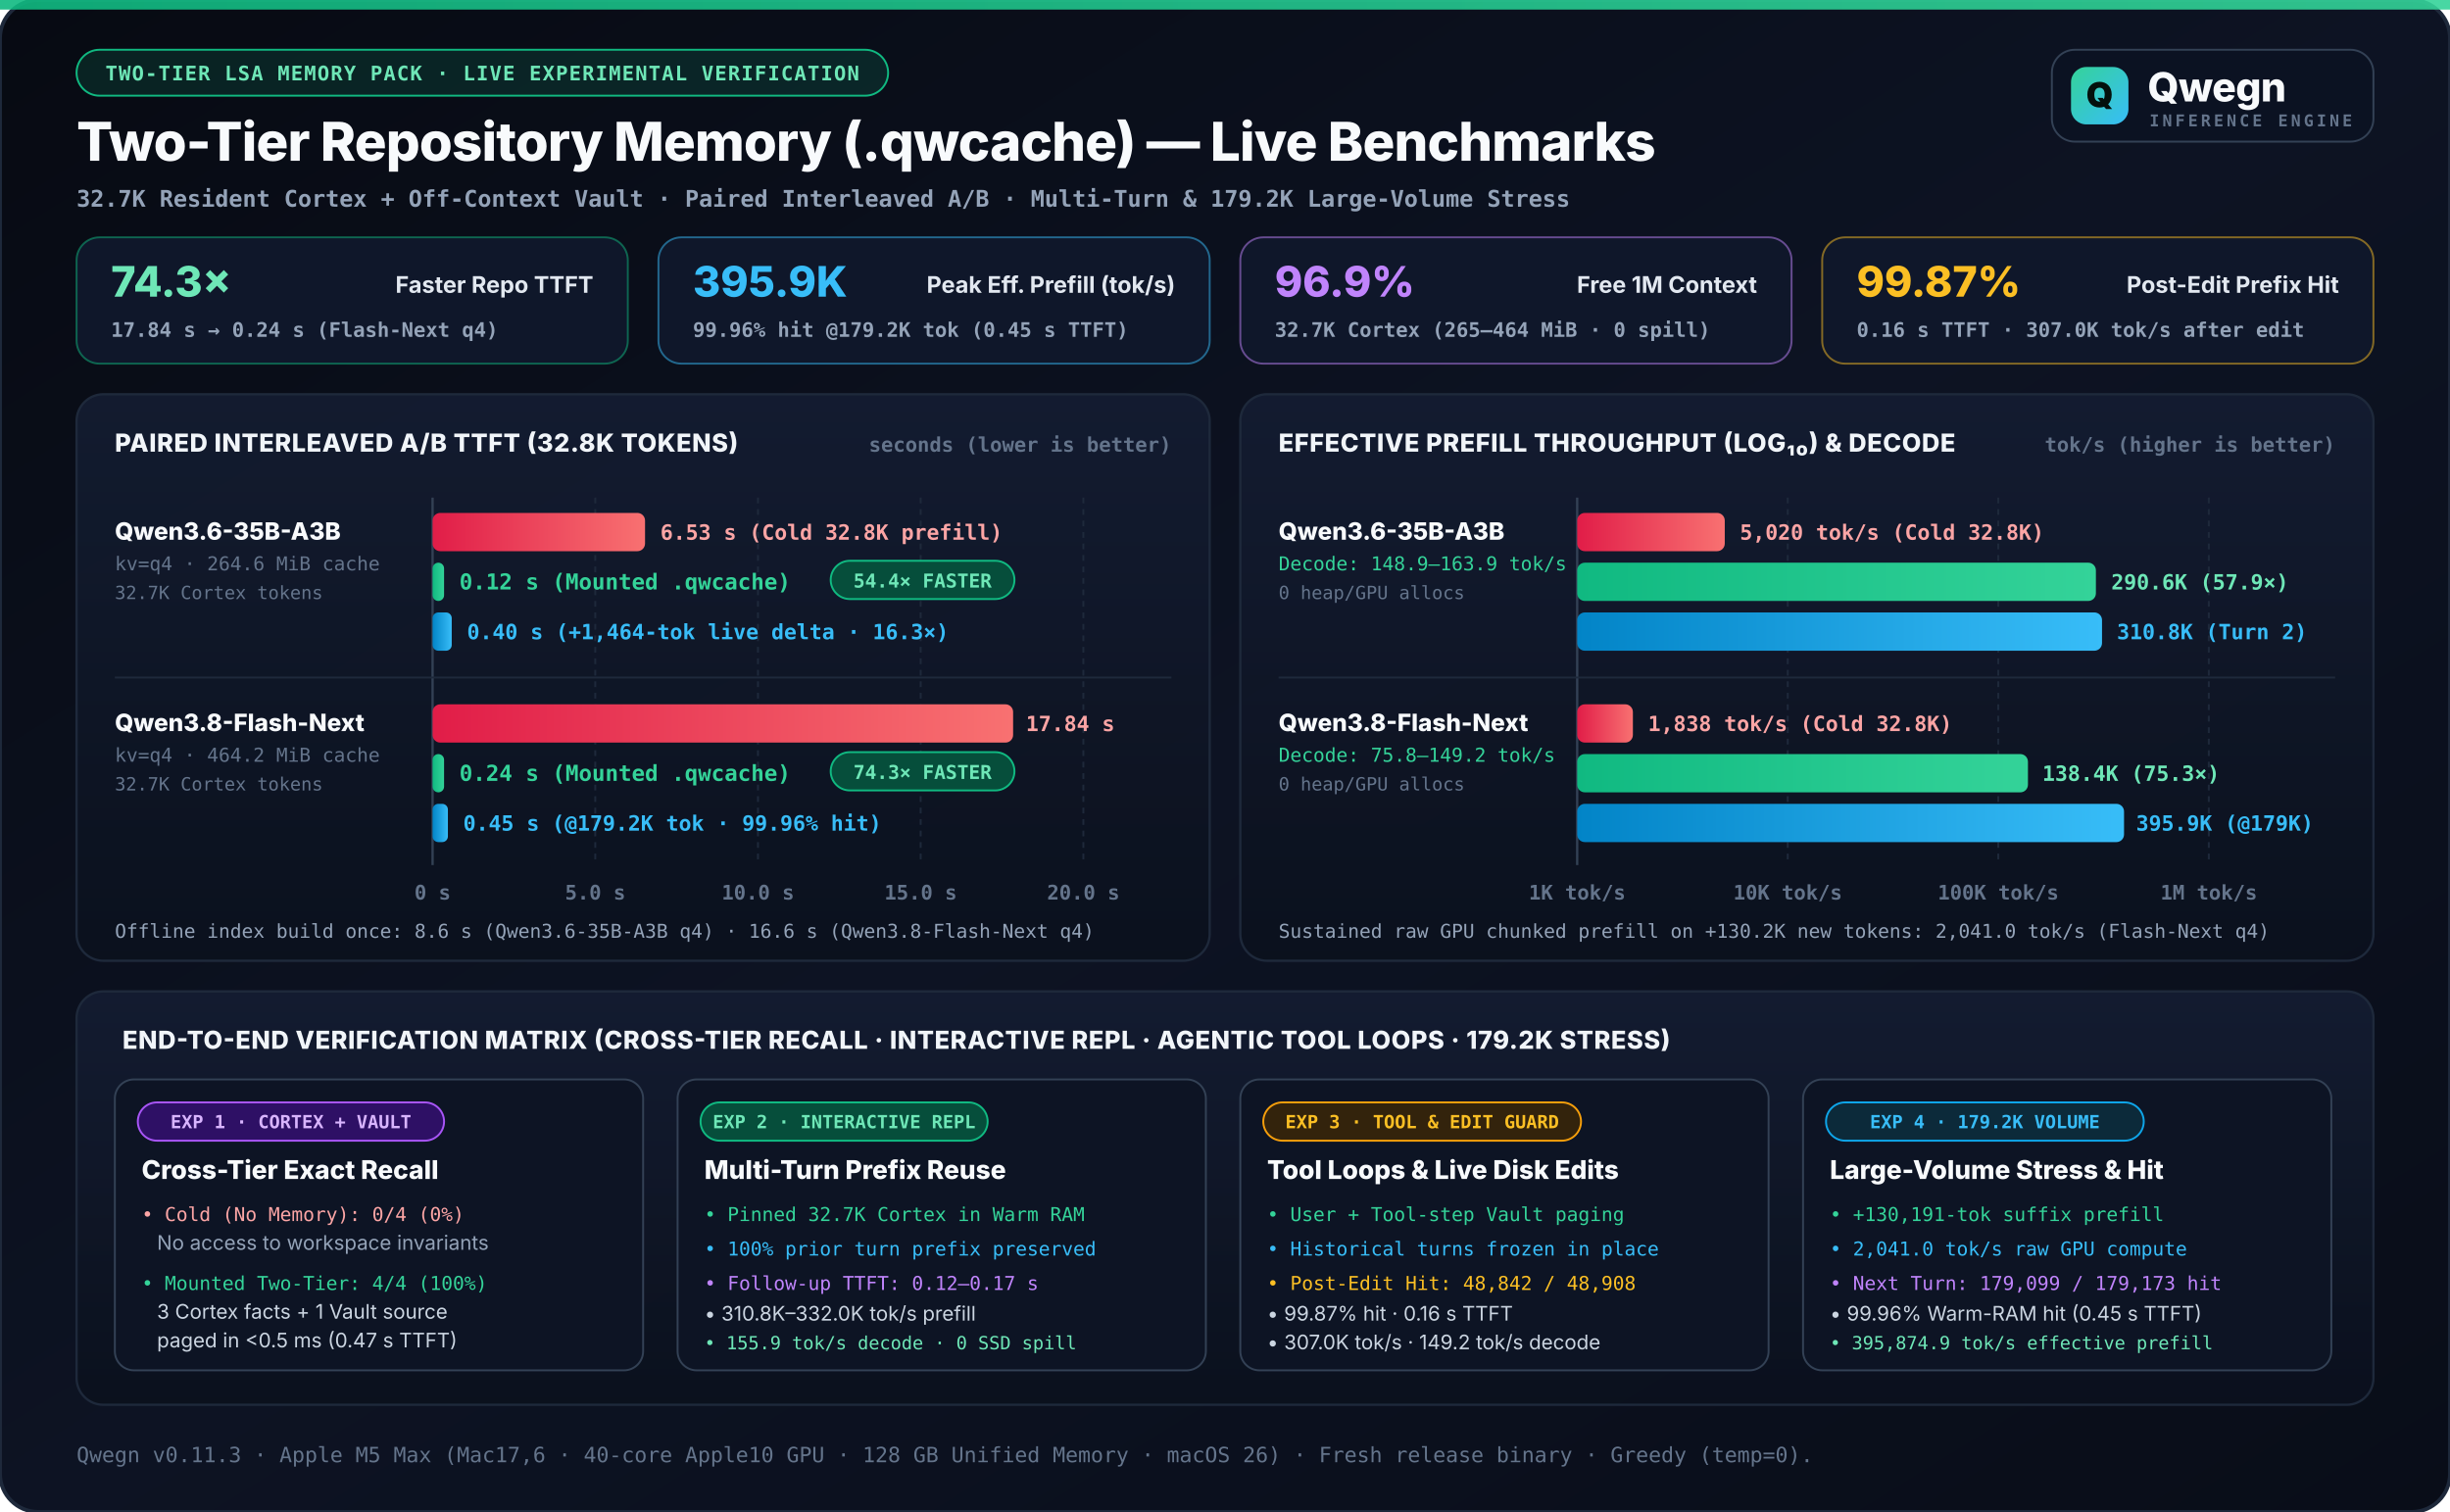
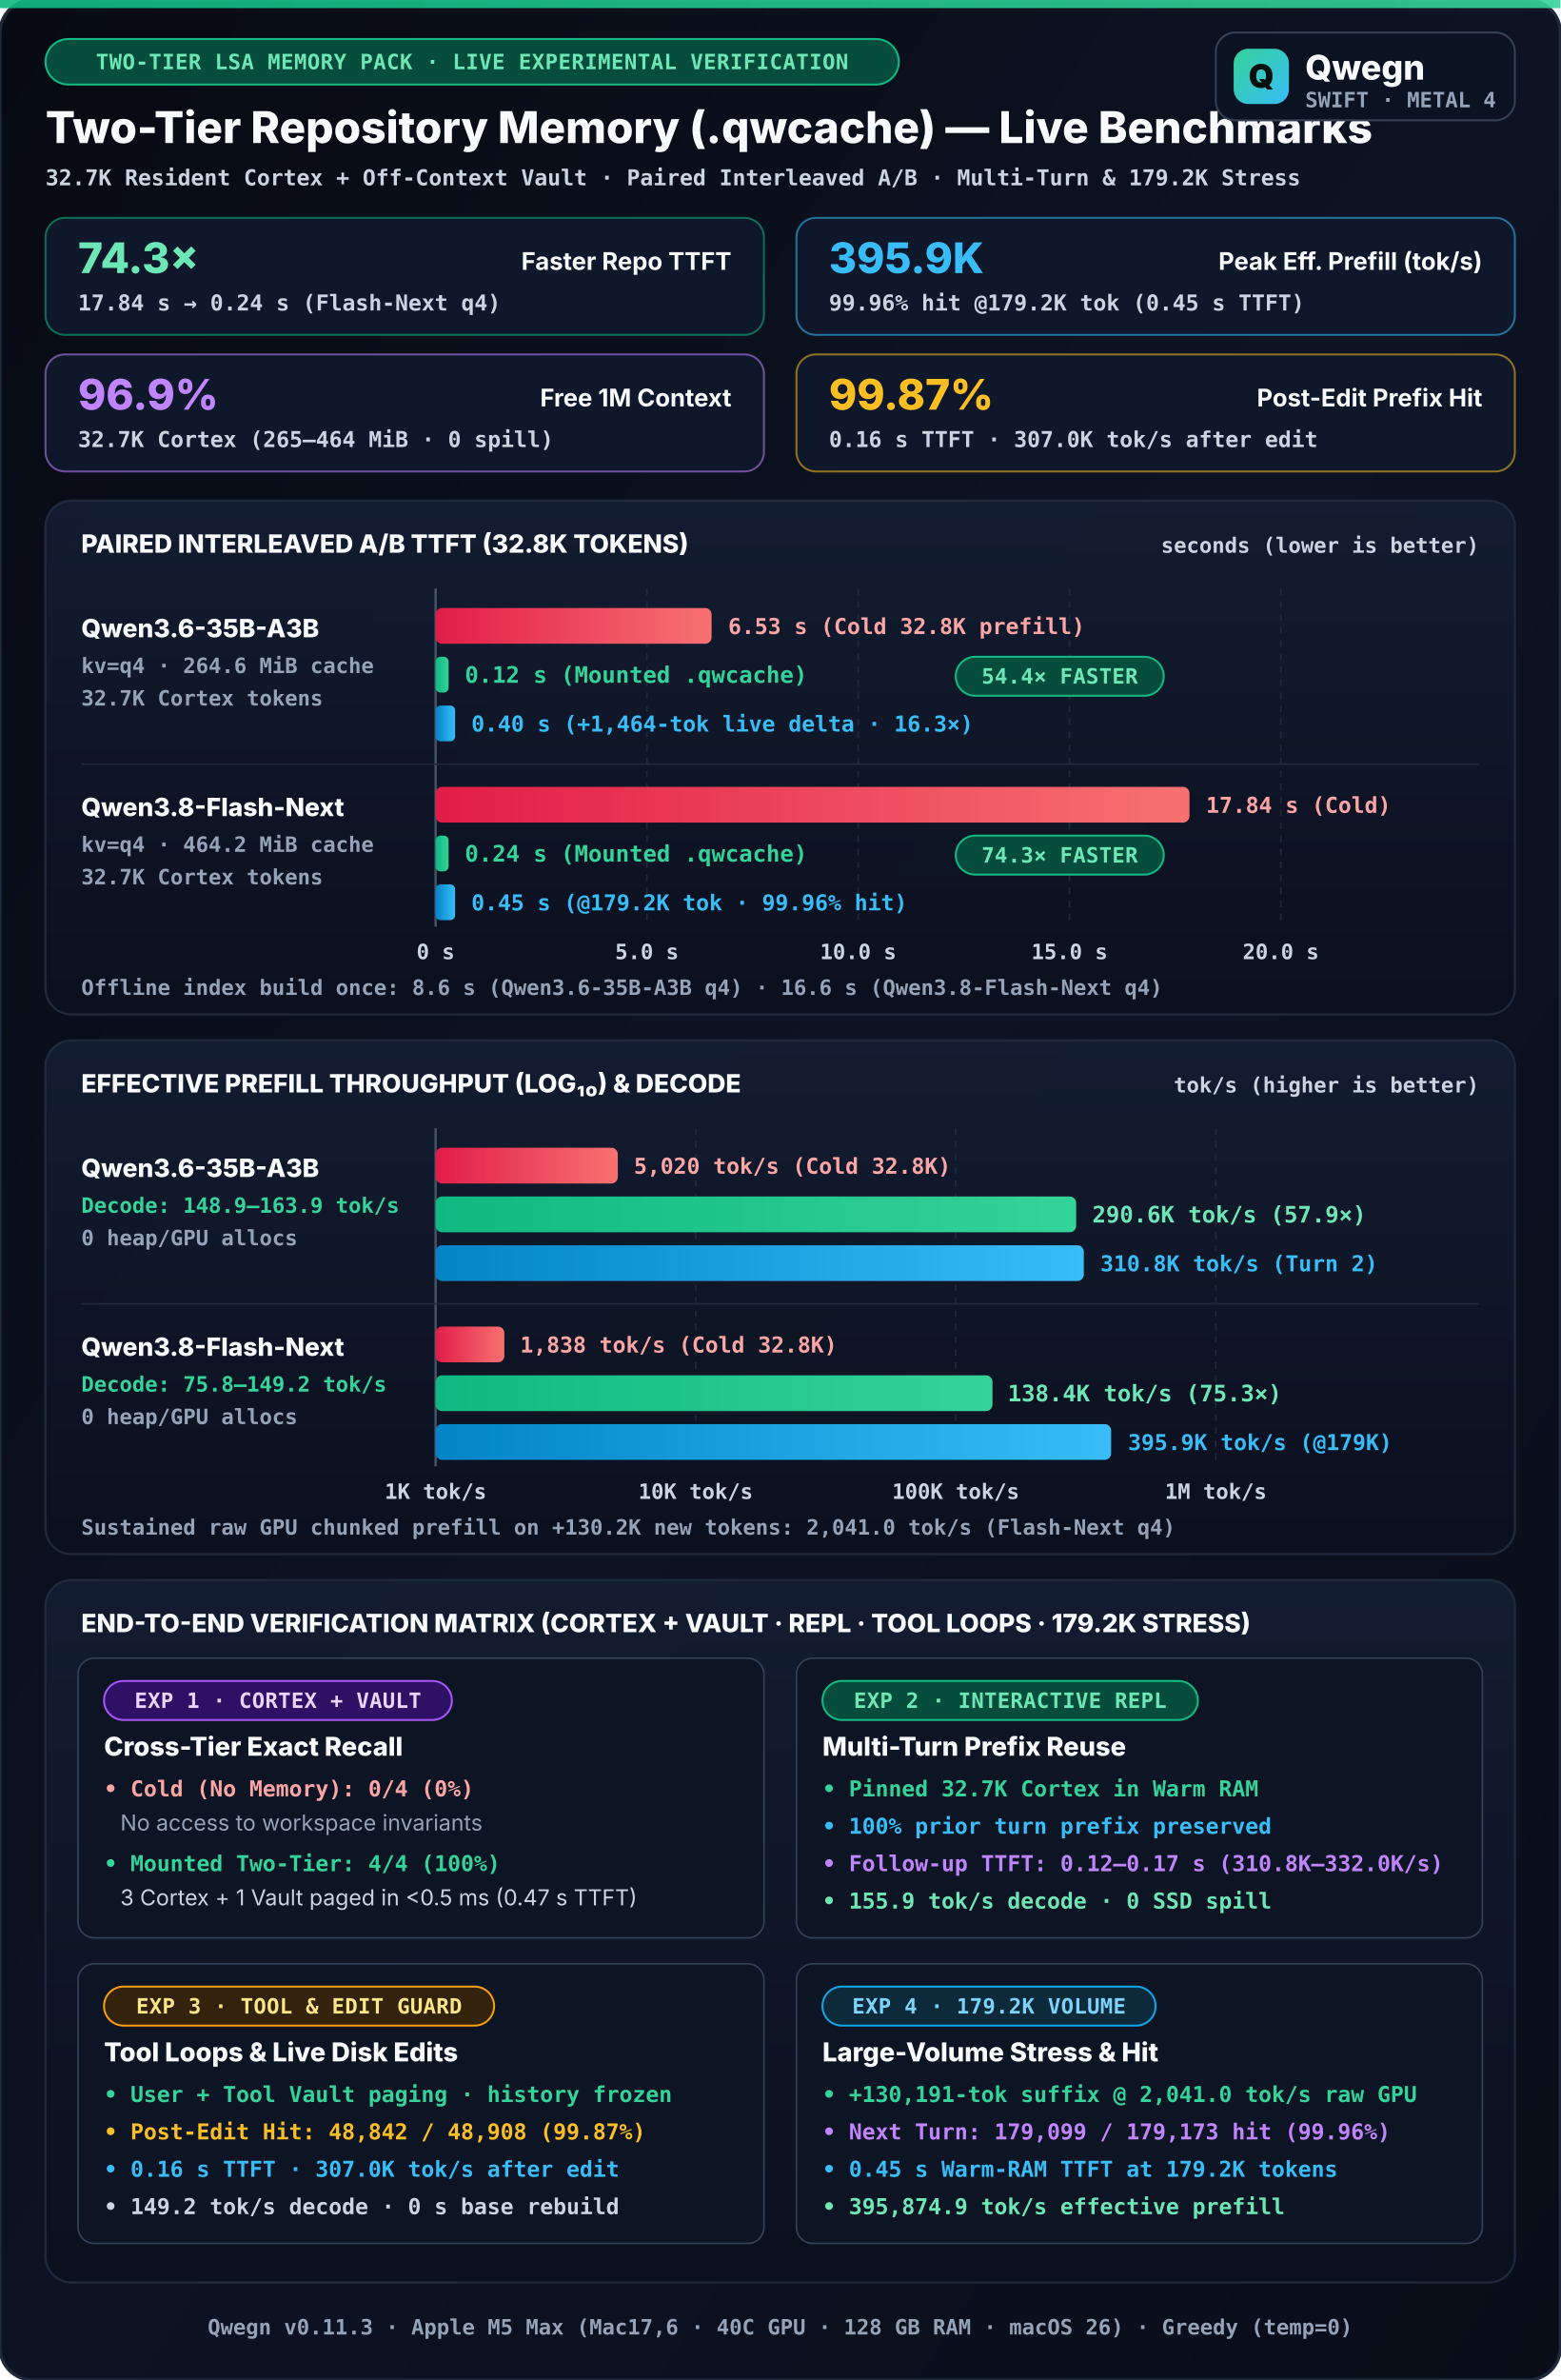
- <svg xmlns="http://www.w3.org/2000/svg" viewBox="0 0 1280 790" width="1280" height="790">
+ <svg xmlns="http://www.w3.org/2000/svg" viewBox="0 0 960 1464" width="960" height="1464">
  <defs>
    <linearGradient id="bg" x1="0" y1="0" x2="1" y2="1">
      <stop offset="0" stop-color="#070a12" />
      <stop offset="0.5" stop-color="#0d1323" />
      <stop offset="1" stop-color="#090d18" />
    </linearGradient>
    <linearGradient id="card" x1="0" y1="0" x2="0" y2="1">
-       <stop offset="0" stop-color="#131c31" stop-opacity="0.94" />
-       <stop offset="1" stop-color="#0b101d" stop-opacity="0.97" />
+       <stop offset="0" stop-color="#131c31" stop-opacity="0.96" />
+       <stop offset="1" stop-color="#0b101d" stop-opacity="0.98" />
    </linearGradient>
    <linearGradient id="emGrad" x1="0" y1="0" x2="1" y2="0">
      <stop offset="0" stop-color="#10b981" />
      <stop offset="1" stop-color="#34d399" />
    </linearGradient>
    <linearGradient id="cyGrad" x1="0" y1="0" x2="1" y2="0">
      <stop offset="0" stop-color="#0284c7" />
      <stop offset="1" stop-color="#38bdf8" />
    </linearGradient>
    <linearGradient id="coGrad" x1="0" y1="0" x2="1" y2="0">
      <stop offset="0" stop-color="#e11d48" />
      <stop offset="1" stop-color="#f87171" />
    </linearGradient>
    <linearGradient id="mark" x1="0" y1="0" x2="1" y2="1">
      <stop offset="0" stop-color="#34d399" />
      <stop offset="1" stop-color="#38bdf8" />
    </linearGradient>
-     <style>
-       .sans { font-family: -apple-system, BlinkMacSystemFont, "SF Pro Display", "Inter", system-ui, sans-serif; }
-       .mono { font-family: "SF Mono", "JetBrains Mono", Menlo, Consolas, monospace; }
-       .ct { font-size: 13px; font-weight: 800; fill: #f1f5f9; letter-spacing: 0.3px; }
-       .ax { font-size: 10.5px; font-weight: 600; fill: #64748b; }
-       .grid { stroke: #1e293b; stroke-width: 1; stroke-dasharray: 3 3; }
-       .axis { stroke: #334155; stroke-width: 1.2; }
-     </style>
  </defs>
-   <rect width="1280" height="790" rx="20" fill="url(#bg)" stroke="#1e293b" stroke-width="2" />
-   <rect x="0" y="0" width="1280" height="5" fill="url(#emGrad)" opacity="0.9" />
-   <g transform="translate(40, 26)">
-     <rect width="424" height="24" rx="12" fill="#10b981" fill-opacity="0.14" stroke="#10b981" />
-     <text x="212" y="16" text-anchor="middle" class="mono" font-size="10.5" font-weight="700" fill="#6ee7b7" letter-spacing="0.6">TWO-TIER LSA MEMORY PACK · LIVE EXPERIMENTAL VERIFICATION</text>
-     <text x="0" y="58" class="sans" font-size="28" font-weight="800" fill="#f8fafc" letter-spacing="-0.4">Two-Tier Repository Memory (.qwcache) — Live Benchmarks</text>
-     <text x="0" y="82" class="mono" font-size="12" font-weight="600" fill="#94a3b8">32.7K Resident Cortex + Off-Context Vault · Paired Interleaved A/B · Multi-Turn &amp; 179.2K Large-Volume Stress</text>
+   <style>
+     svg { text-rendering: geometricPrecision; -webkit-font-smoothing: antialiased; }
+     .title { font-family: -apple-system, BlinkMacSystemFont, "SF Pro Display", "Segoe UI", Roboto, sans-serif; font-weight: 800; }
+     .subtitle { font-family: -apple-system, BlinkMacSystemFont, "SF Pro Text", "Segoe UI", Roboto, sans-serif; font-weight: 500; }
+     .sans { font-family: -apple-system, BlinkMacSystemFont, "SF Pro Display", "Inter", "Segoe UI", system-ui, sans-serif; }
+     .mono { font-family: "SF Mono", "JetBrains Mono", Menlo, Consolas, monospace; font-weight: 600; }
+   </style>
+   <rect width="960" height="1464" rx="20" fill="url(#bg)" stroke="#1e293b" stroke-width="2" />
+   <rect x="0" y="0" width="960" height="5" fill="url(#emGrad)" opacity="0.9" />
+   <g transform="translate(28, 24)">
+     <rect x="0.0" y="0.0" width="525" height="28" rx="14.0" fill="#064e3b" stroke="#10b981" stroke-width="1.2" />
+     <text x="262.5" y="18.6" text-anchor="middle" class="mono" font-size="13" font-weight="700" fill="#6ee7b7" letter-spacing="0.3">TWO-TIER LSA MEMORY PACK · LIVE EXPERIMENTAL VERIFICATION</text>
+     <text x="0" y="64" class="sans" font-size="27" font-weight="800" fill="#f8fafc">Two-Tier Repository Memory (.qwcache) — Live Benchmarks</text>
+     <text x="0" y="90" class="mono" font-size="13.5" fill="#cbd5e1">32.7K Resident Cortex + Off-Context Vault · Paired Interleaved A/B · Multi-Turn &amp; 179.2K Stress</text>
  </g>
-   <g transform="translate(1072, 26)">
-     <rect width="168" height="48" rx="12" fill="#0b1222" stroke="#334155" stroke-width="1" />
-     <rect x="10" y="9" width="30" height="30" rx="8" fill="url(#mark)" />
-     <text x="25" y="30" text-anchor="middle" class="sans" font-size="18" font-weight="900" fill="#04110c">Q</text>
-     <text x="50" y="27" class="sans" font-size="21" font-weight="800" fill="#f8fafc" letter-spacing="-0.3">Qwegn</text>
-     <text x="51" y="40" class="mono" font-size="8.5" font-weight="700" fill="#64748b" letter-spacing="1.6">INFERENCE ENGINE</text>
+   <g transform="translate(748, 20)">
+     <rect width="184" height="54" rx="12" fill="#0b1222" stroke="#334155" stroke-width="1.2" />
+     <rect x="11" y="10" width="34" height="34" rx="9" fill="url(#mark)" />
+     <text x="28" y="34" text-anchor="middle" class="sans" font-size="20" font-weight="900" fill="#04110c">Q</text>
+     <text x="55" y="29" class="sans" font-size="21" font-weight="800" fill="#f8fafc">Qwegn</text>
+     <text x="55" y="46" class="mono" font-size="13" font-weight="700" fill="#94a3b8">SWIFT · METAL 4</text>
  </g>
-   <g transform="translate(40, 124)">
-     <rect width="288" height="66" rx="12" fill="#0f172a" stroke="#10b981" stroke-opacity="0.5" />
-     <text x="18" y="31" class="sans" font-size="22" font-weight="800" fill="#6ee7b7">74.3×</text>
-     <text x="270" y="29" text-anchor="end" class="sans" font-size="12" font-weight="700" fill="#e2e8f0">Faster Repo TTFT</text>
-     <text x="18" y="52" class="mono" font-size="10.5" font-weight="600" fill="#94a3b8">17.84 s → 0.24 s (Flash-Next q4)</text>
+   <g transform="translate(28, 134)">
+     <rect width="442" height="72" rx="12" fill="#0f172a" stroke="#10b981" stroke-opacity="0.55" stroke-width="1.2" />
+     <text x="20" y="34" class="sans" font-size="26" font-weight="800" fill="#6ee7b7">74.3×</text>
+     <text x="422" y="32" text-anchor="end" class="sans" font-size="15" font-weight="700" fill="#f8fafc">Faster Repo TTFT</text>
+     <text x="20" y="57" class="mono" font-size="13.5" fill="#cbd5e1">17.84 s → 0.24 s (Flash-Next q4)</text>
  </g>
-   <g transform="translate(344, 124)">
-     <rect width="288" height="66" rx="12" fill="#0f172a" stroke="#38bdf8" stroke-opacity="0.5" />
-     <text x="18" y="31" class="sans" font-size="22" font-weight="800" fill="#38bdf8">395.9K</text>
-     <text x="270" y="29" text-anchor="end" class="sans" font-size="12" font-weight="700" fill="#e2e8f0">Peak Eff. Prefill (tok/s)</text>
-     <text x="18" y="52" class="mono" font-size="10.5" font-weight="600" fill="#94a3b8">99.96% hit @179.2K tok (0.45 s TTFT)</text>
+   <g transform="translate(490, 134)">
+     <rect width="442" height="72" rx="12" fill="#0f172a" stroke="#38bdf8" stroke-opacity="0.55" stroke-width="1.2" />
+     <text x="20" y="34" class="sans" font-size="26" font-weight="800" fill="#38bdf8">395.9K</text>
+     <text x="422" y="32" text-anchor="end" class="sans" font-size="15" font-weight="700" fill="#f8fafc">Peak Eff. Prefill (tok/s)</text>
+     <text x="20" y="57" class="mono" font-size="13.5" fill="#cbd5e1">99.96% hit @179.2K tok (0.45 s TTFT)</text>
  </g>
-   <g transform="translate(648, 124)">
-     <rect width="288" height="66" rx="12" fill="#0f172a" stroke="#c084fc" stroke-opacity="0.5" />
-     <text x="18" y="31" class="sans" font-size="22" font-weight="800" fill="#c084fc">96.9%</text>
-     <text x="270" y="29" text-anchor="end" class="sans" font-size="12" font-weight="700" fill="#e2e8f0">Free 1M Context</text>
-     <text x="18" y="52" class="mono" font-size="10.5" font-weight="600" fill="#94a3b8">32.7K Cortex (265–464 MiB · 0 spill)</text>
+   <g transform="translate(28, 218)">
+     <rect width="442" height="72" rx="12" fill="#0f172a" stroke="#c084fc" stroke-opacity="0.55" stroke-width="1.2" />
+     <text x="20" y="34" class="sans" font-size="26" font-weight="800" fill="#c084fc">96.9%</text>
+     <text x="422" y="32" text-anchor="end" class="sans" font-size="15" font-weight="700" fill="#f8fafc">Free 1M Context</text>
+     <text x="20" y="57" class="mono" font-size="13.5" fill="#cbd5e1">32.7K Cortex (265–464 MiB · 0 spill)</text>
  </g>
-   <g transform="translate(952, 124)">
-     <rect width="288" height="66" rx="12" fill="#0f172a" stroke="#fbbf24" stroke-opacity="0.5" />
-     <text x="18" y="31" class="sans" font-size="22" font-weight="800" fill="#fbbf24">99.87%</text>
-     <text x="270" y="29" text-anchor="end" class="sans" font-size="12" font-weight="700" fill="#e2e8f0">Post-Edit Prefix Hit</text>
-     <text x="18" y="52" class="mono" font-size="10.5" font-weight="600" fill="#94a3b8">0.16 s TTFT · 307.0K tok/s after edit</text>
+   <g transform="translate(490, 218)">
+     <rect width="442" height="72" rx="12" fill="#0f172a" stroke="#fbbf24" stroke-opacity="0.55" stroke-width="1.2" />
+     <text x="20" y="34" class="sans" font-size="26" font-weight="800" fill="#fbbf24">99.87%</text>
+     <text x="422" y="32" text-anchor="end" class="sans" font-size="15" font-weight="700" fill="#f8fafc">Post-Edit Prefix Hit</text>
+     <text x="20" y="57" class="mono" font-size="13.5" fill="#cbd5e1">0.16 s TTFT · 307.0K tok/s after edit</text>
  </g>
-   <g transform="translate(40, 206)">
-     <rect width="592" height="296" rx="14" fill="url(#card)" stroke="#1e293b" stroke-width="1.2" />
-     <text x="20" y="30" class="sans ct">PAIRED INTERLEAVED A/B TTFT (32.8K TOKENS)</text>
-     <text x="572" y="30" text-anchor="end" class="mono ax">seconds (lower is better)</text>
-     <line x1="186" y1="54" x2="186" y2="246" class="axis" />
-     <line x1="271" y1="54" x2="271" y2="246" class="grid" />
-     <line x1="356" y1="54" x2="356" y2="246" class="grid" />
-     <line x1="441" y1="54" x2="441" y2="246" class="grid" />
-     <line x1="526" y1="54" x2="526" y2="246" class="grid" />
-     <text x="186" y="264" text-anchor="middle" class="mono ax">0 s</text>
-     <text x="271" y="264" text-anchor="middle" class="mono ax">5.0 s</text>
-     <text x="356" y="264" text-anchor="middle" class="mono ax">10.0 s</text>
-     <text x="441" y="264" text-anchor="middle" class="mono ax">15.0 s</text>
-     <text x="526" y="264" text-anchor="middle" class="mono ax">20.0 s</text>
-     <text x="20" y="76" class="sans" font-size="12.5" font-weight="800" fill="#f8fafc">Qwen3.6-35B-A3B</text>
-     <text x="20" y="92" class="mono" font-size="10" fill="#64748b">kv=q4 · 264.6 MiB cache</text>
-     <text x="20" y="107" class="mono" font-size="9.5" fill="#64748b">32.7K Cortex tokens</text>
-     <rect x="186" y="62" width="111.0" height="20" rx="4" fill="url(#coGrad)" />
-     <text x="305" y="76" class="mono" font-size="11" font-weight="700" fill="#fca5a5">6.53 s (Cold 32.8K prefill)</text>
-     <rect x="186" y="88" width="6" height="20" rx="3" fill="url(#emGrad)" />
-     <text x="200" y="102" class="mono" font-size="11.5" font-weight="800" fill="#34d399">0.12 s (Mounted .qwcache)</text>
-     <rect x="394" y="87" width="96" height="20" rx="10" fill="#064e3b" stroke="#10b981" />
-     <text x="442" y="101" text-anchor="middle" class="mono" font-size="10" font-weight="800" fill="#6ee7b7">54.4× FASTER</text>
-     <rect x="186" y="114" width="10" height="20" rx="3" fill="url(#cyGrad)" />
-     <text x="204" y="128" class="mono" font-size="11" font-weight="700" fill="#38bdf8">0.40 s (+1,464-tok live delta · 16.3×)</text>
-     <line x1="20" y1="148" x2="572" y2="148" stroke="#1e293b" stroke-width="1" />
-     <text x="20" y="176" class="sans" font-size="12.5" font-weight="800" fill="#f8fafc">Qwen3.8-Flash-Next</text>
-     <text x="20" y="192" class="mono" font-size="10" fill="#64748b">kv=q4 · 464.2 MiB cache</text>
-     <text x="20" y="207" class="mono" font-size="9.5" fill="#64748b">32.7K Cortex tokens</text>
-     <rect x="186" y="162" width="303.3" height="20" rx="4" fill="url(#coGrad)" />
-     <text x="496" y="176" class="mono" font-size="11" font-weight="700" fill="#fca5a5">17.84 s</text>
-     <rect x="186" y="188" width="6" height="20" rx="3" fill="url(#emGrad)" />
-     <text x="200" y="202" class="mono" font-size="11.5" font-weight="800" fill="#34d399">0.24 s (Mounted .qwcache)</text>
-     <rect x="394" y="187" width="96" height="20" rx="10" fill="#064e3b" stroke="#10b981" />
-     <text x="442" y="201" text-anchor="middle" class="mono" font-size="10" font-weight="800" fill="#6ee7b7">74.3× FASTER</text>
-     <rect x="186" y="214" width="8" height="20" rx="3" fill="url(#cyGrad)" />
-     <text x="202" y="228" class="mono" font-size="11" font-weight="700" fill="#38bdf8">0.45 s (@179.2K tok · 99.96% hit)</text>
-     <text x="20" y="284" class="mono" font-size="10" fill="#94a3b8">Offline index build once: 8.6 s (Qwen3.6-35B-A3B q4) · 16.6 s (Qwen3.8-Flash-Next q4)</text>
+   <g transform="translate(28, 308)">
+     <rect width="904" height="316" rx="16" fill="url(#card)" stroke="#1e293b" stroke-width="1.4" />
+     <text x="22" y="32" class="sans" font-size="15.5" font-weight="800" fill="#f8fafc">PAIRED INTERLEAVED A/B TTFT (32.8K TOKENS)</text>
+     <text x="882" y="32" text-anchor="end" class="mono" font-size="13" fill="#cbd5e1">seconds (lower is better)</text>
+     <line x1="240" y1="54" x2="240" y2="262" stroke="#475569" stroke-width="1.4" />
+     <line x1="370" y1="54" x2="370" y2="262" stroke="#1e293b" stroke-width="1" stroke-dasharray="4 4" />
+     <line x1="500" y1="54" x2="500" y2="262" stroke="#1e293b" stroke-width="1" stroke-dasharray="4 4" />
+     <line x1="630" y1="54" x2="630" y2="262" stroke="#1e293b" stroke-width="1" stroke-dasharray="4 4" />
+     <line x1="760" y1="54" x2="760" y2="262" stroke="#1e293b" stroke-width="1" stroke-dasharray="4 4" />
+     <text x="240" y="282" text-anchor="middle" class="mono" font-size="13" fill="#cbd5e1">0 s</text>
+     <text x="370" y="282" text-anchor="middle" class="mono" font-size="13" fill="#cbd5e1">5.0 s</text>
+     <text x="500" y="282" text-anchor="middle" class="mono" font-size="13" fill="#cbd5e1">10.0 s</text>
+     <text x="630" y="282" text-anchor="middle" class="mono" font-size="13" fill="#cbd5e1">15.0 s</text>
+     <text x="760" y="282" text-anchor="middle" class="mono" font-size="13" fill="#cbd5e1">20.0 s</text>
+     <text x="22" y="84" class="sans" font-size="15.5" font-weight="800" fill="#f8fafc">Qwen3.6-35B-A3B</text>
+     <text x="22" y="106" class="mono" font-size="13" fill="#94a3b8">kv=q4 · 264.6 MiB cache</text>
+     <text x="22" y="126" class="mono" font-size="13" fill="#94a3b8">32.7K Cortex tokens</text>
+     <rect x="240" y="66" width="169.8" height="22" rx="4" fill="url(#coGrad)" />
+     <text x="420" y="82" class="mono" font-size="13.5" font-weight="700" fill="#fca5a5">6.53 s (Cold 32.8K prefill)</text>
+     <rect x="240" y="96" width="8" height="22" rx="3" fill="url(#emGrad)" />
+     <text x="258" y="112" class="mono" font-size="14" font-weight="800" fill="#34d399">0.12 s (Mounted .qwcache)</text>
+     <rect x="560.0" y="96.0" width="128" height="24" rx="12.0" fill="#064e3b" stroke="#10b981" stroke-width="1.2" />
+     <text x="624.0" y="112.5" text-anchor="middle" class="mono" font-size="13" font-weight="700" fill="#6ee7b7" letter-spacing="0.2">54.4× FASTER</text>
+     <rect x="240" y="126" width="12" height="22" rx="3" fill="url(#cyGrad)" />
+     <text x="262" y="142" class="mono" font-size="13.5" font-weight="700" fill="#38bdf8">0.40 s (+1,464-tok live delta · 16.3×)</text>
+     <line x1="22" y1="162" x2="882" y2="162" stroke="#1e293b" stroke-width="1" />
+     <text x="22" y="194" class="sans" font-size="15.5" font-weight="800" fill="#f8fafc">Qwen3.8-Flash-Next</text>
+     <text x="22" y="216" class="mono" font-size="13" fill="#94a3b8">kv=q4 · 464.2 MiB cache</text>
+     <text x="22" y="236" class="mono" font-size="13" fill="#94a3b8">32.7K Cortex tokens</text>
+     <rect x="240" y="176" width="463.8" height="22" rx="4" fill="url(#coGrad)" />
+     <text x="714" y="192" class="mono" font-size="13.5" font-weight="700" fill="#fca5a5">17.84 s (Cold)</text>
+     <rect x="240" y="206" width="8" height="22" rx="3" fill="url(#emGrad)" />
+     <text x="258" y="222" class="mono" font-size="14" font-weight="800" fill="#34d399">0.24 s (Mounted .qwcache)</text>
+     <rect x="560.0" y="206.0" width="128" height="24" rx="12.0" fill="#064e3b" stroke="#10b981" stroke-width="1.2" />
+     <text x="624.0" y="222.6" text-anchor="middle" class="mono" font-size="13" font-weight="700" fill="#6ee7b7" letter-spacing="0.2">74.3× FASTER</text>
+     <rect x="240" y="236" width="12" height="22" rx="3" fill="url(#cyGrad)" />
+     <text x="262" y="252" class="mono" font-size="13.5" font-weight="700" fill="#38bdf8">0.45 s (@179.2K tok · 99.96% hit)</text>
+     <text x="22" y="304" class="mono" font-size="13" fill="#94a3b8">Offline index build once: 8.6 s (Qwen3.6-35B-A3B q4) · 16.6 s (Qwen3.8-Flash-Next q4)</text>
  </g>
-   <g transform="translate(648, 206)">
-     <rect width="592" height="296" rx="14" fill="url(#card)" stroke="#1e293b" stroke-width="1.2" />
-     <text x="20" y="30" class="sans ct">EFFECTIVE PREFILL THROUGHPUT (LOG₁₀) &amp; DECODE</text>
-     <text x="572" y="30" text-anchor="end" class="mono ax">tok/s (higher is better)</text>
-     <line x1="176" y1="54" x2="176" y2="246" class="axis" />
-     <line x1="286" y1="54" x2="286" y2="246" class="grid" />
-     <line x1="396" y1="54" x2="396" y2="246" class="grid" />
-     <line x1="506" y1="54" x2="506" y2="246" class="grid" />
-     <text x="176" y="264" text-anchor="middle" class="mono ax">1K tok/s</text>
-     <text x="286" y="264" text-anchor="middle" class="mono ax">10K tok/s</text>
-     <text x="396" y="264" text-anchor="middle" class="mono ax">100K tok/s</text>
-     <text x="506" y="264" text-anchor="middle" class="mono ax">1M tok/s</text>
-     <text x="20" y="76" class="sans" font-size="12.5" font-weight="800" fill="#f8fafc">Qwen3.6-35B-A3B</text>
-     <text x="20" y="92" class="mono" font-size="10" fill="#34d399">Decode: 148.9–163.9 tok/s</text>
-     <text x="20" y="107" class="mono" font-size="9.5" fill="#64748b">0 heap/GPU allocs</text>
-     <rect x="176" y="62" width="77.1" height="20" rx="4" fill="url(#coGrad)" />
-     <text x="261" y="76" class="mono" font-size="11" font-weight="700" fill="#fca5a5">5,020 tok/s (Cold 32.8K)</text>
-     <rect x="176" y="88" width="271.0" height="20" rx="4" fill="url(#emGrad)" />
-     <text x="455" y="102" class="mono" font-size="11" font-weight="800" fill="#6ee7b7">290.6K (57.9×)</text>
-     <rect x="176" y="114" width="274.2" height="20" rx="4" fill="url(#cyGrad)" />
-     <text x="458" y="128" class="mono" font-size="11" font-weight="700" fill="#38bdf8">310.8K (Turn 2)</text>
-     <line x1="20" y1="148" x2="572" y2="148" stroke="#1e293b" stroke-width="1" />
-     <text x="20" y="176" class="sans" font-size="12.5" font-weight="800" fill="#f8fafc">Qwen3.8-Flash-Next</text>
-     <text x="20" y="192" class="mono" font-size="10" fill="#34d399">Decode: 75.8–149.2 tok/s</text>
-     <text x="20" y="207" class="mono" font-size="9.5" fill="#64748b">0 heap/GPU allocs</text>
-     <rect x="176" y="162" width="29.1" height="20" rx="4" fill="url(#coGrad)" />
-     <text x="213" y="176" class="mono" font-size="11" font-weight="700" fill="#fca5a5">1,838 tok/s (Cold 32.8K)</text>
-     <rect x="176" y="188" width="235.5" height="20" rx="4" fill="url(#emGrad)" />
-     <text x="419" y="202" class="mono" font-size="11" font-weight="800" fill="#6ee7b7">138.4K (75.3×)</text>
-     <rect x="176" y="214" width="285.7" height="20" rx="4" fill="url(#cyGrad)" />
-     <text x="468" y="228" class="mono" font-size="11" font-weight="700" fill="#38bdf8">395.9K (@179K)</text>
-     <text x="20" y="284" class="mono" font-size="10" fill="#94a3b8">Sustained raw GPU chunked prefill on +130.2K new tokens: 2,041.0 tok/s (Flash-Next q4)</text>
+   <g transform="translate(28, 640)">
+     <rect width="904" height="316" rx="16" fill="url(#card)" stroke="#1e293b" stroke-width="1.4" />
+     <text x="22" y="32" class="sans" font-size="15.5" font-weight="800" fill="#f8fafc">EFFECTIVE PREFILL THROUGHPUT (LOG₁₀) &amp; DECODE</text>
+     <text x="882" y="32" text-anchor="end" class="mono" font-size="13" fill="#cbd5e1">tok/s (higher is better)</text>
+     <line x1="240" y1="54" x2="240" y2="262" stroke="#475569" stroke-width="1.4" />
+     <line x1="400" y1="54" x2="400" y2="262" stroke="#1e293b" stroke-width="1" stroke-dasharray="4 4" />
+     <line x1="560" y1="54" x2="560" y2="262" stroke="#1e293b" stroke-width="1" stroke-dasharray="4 4" />
+     <line x1="720" y1="54" x2="720" y2="262" stroke="#1e293b" stroke-width="1" stroke-dasharray="4 4" />
+     <text x="240" y="282" text-anchor="middle" class="mono" font-size="13" fill="#cbd5e1">1K tok/s</text>
+     <text x="400" y="282" text-anchor="middle" class="mono" font-size="13" fill="#cbd5e1">10K tok/s</text>
+     <text x="560" y="282" text-anchor="middle" class="mono" font-size="13" fill="#cbd5e1">100K tok/s</text>
+     <text x="720" y="282" text-anchor="middle" class="mono" font-size="13" fill="#cbd5e1">1M tok/s</text>
+     <text x="22" y="84" class="sans" font-size="15.5" font-weight="800" fill="#f8fafc">Qwen3.6-35B-A3B</text>
+     <text x="22" y="106" class="mono" font-size="13" fill="#34d399">Decode: 148.9–163.9 tok/s</text>
+     <text x="22" y="126" class="mono" font-size="13" fill="#94a3b8">0 heap/GPU allocs</text>
+     <rect x="240" y="66" width="112.1" height="22" rx="4" fill="url(#coGrad)" />
+     <text x="362" y="82" class="mono" font-size="13.5" font-weight="700" fill="#fca5a5">5,020 tok/s (Cold 32.8K)</text>
+     <rect x="240" y="96" width="394.1" height="22" rx="4" fill="url(#emGrad)" />
+     <text x="644" y="112" class="mono" font-size="14" font-weight="800" fill="#6ee7b7">290.6K tok/s (57.9×)</text>
+     <rect x="240" y="126" width="398.8" height="22" rx="4" fill="url(#cyGrad)" />
+     <text x="649" y="142" class="mono" font-size="13.5" font-weight="700" fill="#38bdf8">310.8K tok/s (Turn 2)</text>
+     <line x1="22" y1="162" x2="882" y2="162" stroke="#1e293b" stroke-width="1" />
+     <text x="22" y="194" class="sans" font-size="15.5" font-weight="800" fill="#f8fafc">Qwen3.8-Flash-Next</text>
+     <text x="22" y="216" class="mono" font-size="13" fill="#34d399">Decode: 75.8–149.2 tok/s</text>
+     <text x="22" y="236" class="mono" font-size="13" fill="#94a3b8">0 heap/GPU allocs</text>
+     <rect x="240" y="176" width="42.3" height="22" rx="4" fill="url(#coGrad)" />
+     <text x="292" y="192" class="mono" font-size="13.5" font-weight="700" fill="#fca5a5">1,838 tok/s (Cold 32.8K)</text>
+     <rect x="240" y="206" width="342.6" height="22" rx="4" fill="url(#emGrad)" />
+     <text x="592" y="222" class="mono" font-size="14" font-weight="800" fill="#6ee7b7">138.4K tok/s (75.3×)</text>
+     <rect x="240" y="236" width="415.6" height="22" rx="4" fill="url(#cyGrad)" />
+     <text x="666" y="252" class="mono" font-size="13.5" font-weight="700" fill="#38bdf8">395.9K tok/s (@179K)</text>
+     <text x="22" y="304" class="mono" font-size="13" fill="#94a3b8">Sustained raw GPU chunked prefill on +130.2K new tokens: 2,041.0 tok/s (Flash-Next q4)</text>
  </g>
-   <g transform="translate(40, 518)">
-     <rect width="1200" height="216" rx="14" fill="url(#card)" stroke="#1e293b" stroke-width="1.2" />
-     <text x="24" y="30" class="sans ct">END-TO-END VERIFICATION MATRIX (CROSS-TIER RECALL · INTERACTIVE REPL · AGENTIC TOOL LOOPS · 179.2K STRESS)</text>
-     <g transform="translate(20, 46)">
-       <rect width="276" height="152" rx="10" fill="#0d1424" stroke="#334155" />
-       <rect x="12" y="12" width="160" height="20" rx="10" fill="#2e1065" stroke="#a855f7" />
-       <text x="92" y="25.5" text-anchor="middle" class="mono" font-size="9.5" font-weight="700" fill="#d8b4fe">EXP 1 · CORTEX + VAULT</text>
-       <text x="14" y="52" class="sans" font-size="13.5" font-weight="800" fill="#f8fafc">Cross-Tier Exact Recall</text>
-       <text x="14" y="74" class="mono" font-size="10" fill="#fca5a5">• Cold (No Memory): 0/4 (0%)</text>
-       <text x="22" y="89" class="sans" font-size="10.5" fill="#94a3b8">No access to workspace invariants</text>
-       <text x="14" y="110" class="mono" font-size="10" fill="#34d399">• Mounted Two-Tier: 4/4 (100%)</text>
-       <text x="22" y="125" class="sans" font-size="10.5" fill="#cbd5e1">3 Cortex facts + 1 Vault source</text>
-       <text x="22" y="140" class="sans" font-size="10.5" fill="#cbd5e1">paged in &lt;0.5 ms (0.47 s TTFT)</text>
+   <g transform="translate(28, 972)">
+     <rect width="904" height="432" rx="16" fill="url(#card)" stroke="#1e293b" stroke-width="1.4" />
+     <text x="22" y="32" class="sans" font-size="15.5" font-weight="800" fill="#f8fafc">END-TO-END VERIFICATION MATRIX (CORTEX + VAULT · REPL · TOOL LOOPS · 179.2K STRESS)</text>
+     <g transform="translate(20, 48)">
+       <rect width="422" height="172" rx="10" fill="#0d1424" stroke="#334155" />
+       <rect x="16.0" y="14.0" width="214" height="24" rx="12.0" fill="#2e1065" stroke="#a855f7" stroke-width="1.2" />
+       <text x="123.0" y="30.6" text-anchor="middle" class="mono" font-size="13" font-weight="700" fill="#e9d5ff" letter-spacing="0.2">EXP 1 · CORTEX + VAULT</text>
+       <text x="16" y="60" class="sans" font-size="16" font-weight="800" fill="#f8fafc">Cross-Tier Exact Recall</text>
+       <text x="16" y="85" class="mono" font-size="13.5" fill="#fca5a5">• Cold (No Memory): 0/4 (0%)</text>
+       <text x="26" y="106" class="sans" font-size="13.5" fill="#94a3b8">No access to workspace invariants</text>
+       <text x="16" y="131" class="mono" font-size="13.5" fill="#34d399">• Mounted Two-Tier: 4/4 (100%)</text>
+       <text x="26" y="152" class="sans" font-size="13.5" fill="#cbd5e1">3 Cortex + 1 Vault paged in &lt;0.5 ms (0.47 s TTFT)</text>
    </g>
-     <g transform="translate(314, 46)">
-       <rect width="276" height="152" rx="10" fill="#0d1424" stroke="#334155" />
-       <rect x="12" y="12" width="150" height="20" rx="10" fill="#064e3b" stroke="#10b981" />
-       <text x="87" y="25.5" text-anchor="middle" class="mono" font-size="9.5" font-weight="700" fill="#6ee7b7">EXP 2 · INTERACTIVE REPL</text>
-       <text x="14" y="52" class="sans" font-size="13.5" font-weight="800" fill="#f8fafc">Multi-Turn Prefix Reuse</text>
-       <text x="14" y="74" class="mono" font-size="10" fill="#34d399">• Pinned 32.7K Cortex in Warm RAM</text>
-       <text x="14" y="92" class="mono" font-size="10" fill="#38bdf8">• 100% prior turn prefix preserved</text>
-       <text x="14" y="110" class="mono" font-size="10" fill="#c084fc">• Follow-up TTFT: 0.12–0.17 s</text>
-       <text x="14" y="126" class="sans" font-size="10.5" fill="#cbd5e1">• 310.8K–332.0K tok/s prefill</text>
-       <text x="14" y="141" class="mono" font-size="9.5" fill="#6ee7b7">• 155.9 tok/s decode · 0 SSD spill</text>
+     <g transform="translate(462, 48)">
+       <rect width="422" height="172" rx="10" fill="#0d1424" stroke="#334155" />
+       <rect x="16.0" y="14.0" width="231" height="24" rx="12.0" fill="#064e3b" stroke="#10b981" stroke-width="1.2" />
+       <text x="131.5" y="30.6" text-anchor="middle" class="mono" font-size="13" font-weight="700" fill="#6ee7b7" letter-spacing="0.2">EXP 2 · INTERACTIVE REPL</text>
+       <text x="16" y="60" class="sans" font-size="16" font-weight="800" fill="#f8fafc">Multi-Turn Prefix Reuse</text>
+       <text x="16" y="85" class="mono" font-size="13.5" fill="#34d399">• Pinned 32.7K Cortex in Warm RAM</text>
+       <text x="16" y="108" class="mono" font-size="13.5" fill="#38bdf8">• 100% prior turn prefix preserved</text>
+       <text x="16" y="131" class="mono" font-size="13.5" fill="#c084fc">• Follow-up TTFT: 0.12–0.17 s (310.8K–332.0K/s)</text>
+       <text x="16" y="154" class="mono" font-size="13.5" fill="#6ee7b7">• 155.9 tok/s decode · 0 SSD spill</text>
    </g>
-     <g transform="translate(608, 46)">
-       <rect width="276" height="152" rx="10" fill="#0d1424" stroke="#334155" />
-       <rect x="12" y="12" width="166" height="20" rx="10" fill="#33230c" stroke="#f59e0b" />
-       <text x="95" y="25.5" text-anchor="middle" class="mono" font-size="9.5" font-weight="700" fill="#fbbf24">EXP 3 · TOOL &amp; EDIT GUARD</text>
-       <text x="14" y="52" class="sans" font-size="13.5" font-weight="800" fill="#f8fafc">Tool Loops &amp; Live Disk Edits</text>
-       <text x="14" y="74" class="mono" font-size="10" fill="#34d399">• User + Tool-step Vault paging</text>
-       <text x="14" y="92" class="mono" font-size="10" fill="#38bdf8">• Historical turns frozen in place</text>
-       <text x="14" y="110" class="mono" font-size="10" fill="#fbbf24">• Post-Edit Hit: 48,842 / 48,908</text>
-       <text x="14" y="126" class="sans" font-size="10.5" fill="#cbd5e1">• 99.87% hit · 0.16 s TTFT</text>
-       <text x="14" y="141" class="sans" font-size="10.5" fill="#cbd5e1">• 307.0K tok/s · 149.2 tok/s decode</text>
+     <g transform="translate(20, 236)">
+       <rect width="422" height="172" rx="10" fill="#0d1424" stroke="#334155" />
+       <rect x="16.0" y="14.0" width="240" height="24" rx="12.0" fill="#33230c" stroke="#f59e0b" stroke-width="1.2" />
+       <text x="136.0" y="30.6" text-anchor="middle" class="mono" font-size="13" font-weight="700" fill="#fde68a" letter-spacing="0.2">EXP 3 · TOOL &amp; EDIT GUARD</text>
+       <text x="16" y="60" class="sans" font-size="16" font-weight="800" fill="#f8fafc">Tool Loops &amp; Live Disk Edits</text>
+       <text x="16" y="85" class="mono" font-size="13.5" fill="#34d399">• User + Tool Vault paging · history frozen</text>
+       <text x="16" y="108" class="mono" font-size="13.5" fill="#fbbf24">• Post-Edit Hit: 48,842 / 48,908 (99.87%)</text>
+       <text x="16" y="131" class="mono" font-size="13.5" fill="#38bdf8">• 0.16 s TTFT · 307.0K tok/s after edit</text>
+       <text x="16" y="154" class="mono" font-size="13.5" fill="#cbd5e1">• 149.2 tok/s decode · 0 s base rebuild</text>
    </g>
-     <g transform="translate(902, 46)">
-       <rect width="276" height="152" rx="10" fill="#0d1424" stroke="#334155" />
-       <rect x="12" y="12" width="166" height="20" rx="10" fill="#0c2a3a" stroke="#0ea5e9" />
-       <text x="95" y="25.5" text-anchor="middle" class="mono" font-size="9.5" font-weight="700" fill="#38bdf8">EXP 4 · 179.2K VOLUME</text>
-       <text x="14" y="52" class="sans" font-size="13.5" font-weight="800" fill="#f8fafc">Large-Volume Stress &amp; Hit</text>
-       <text x="14" y="74" class="mono" font-size="10" fill="#34d399">• +130,191-tok suffix prefill</text>
-       <text x="14" y="92" class="mono" font-size="10" fill="#38bdf8">• 2,041.0 tok/s raw GPU compute</text>
-       <text x="14" y="110" class="mono" font-size="10" fill="#c084fc">• Next Turn: 179,099 / 179,173 hit</text>
-       <text x="14" y="126" class="sans" font-size="10.5" fill="#cbd5e1">• 99.96% Warm-RAM hit (0.45 s TTFT)</text>
-       <text x="14" y="141" class="mono" font-size="9.5" fill="#6ee7b7">• 395,874.9 tok/s effective prefill</text>
+     <g transform="translate(462, 236)">
+       <rect width="422" height="172" rx="10" fill="#0d1424" stroke="#334155" />
+       <rect x="16.0" y="14.0" width="205" height="24" rx="12.0" fill="#0c2a3a" stroke="#0ea5e9" stroke-width="1.2" />
+       <text x="118.5" y="30.6" text-anchor="middle" class="mono" font-size="13" font-weight="700" fill="#7dd3fc" letter-spacing="0.2">EXP 4 · 179.2K VOLUME</text>
+       <text x="16" y="60" class="sans" font-size="16" font-weight="800" fill="#f8fafc">Large-Volume Stress &amp; Hit</text>
+       <text x="16" y="85" class="mono" font-size="13.5" fill="#34d399">• +130,191-tok suffix @ 2,041.0 tok/s raw GPU</text>
+       <text x="16" y="108" class="mono" font-size="13.5" fill="#c084fc">• Next Turn: 179,099 / 179,173 hit (99.96%)</text>
+       <text x="16" y="131" class="mono" font-size="13.5" fill="#38bdf8">• 0.45 s Warm-RAM TTFT at 179.2K tokens</text>
+       <text x="16" y="154" class="mono" font-size="13.5" fill="#6ee7b7">• 395,874.9 tok/s effective prefill</text>
    </g>
  </g>
-   <text x="40" y="764" class="mono" font-size="11" fill="#64748b">Qwegn v0.11.3 · Apple M5 Max (Mac17,6 · 40-core Apple10 GPU · 128 GB Unified Memory · macOS 26) · Fresh release binary · Greedy (temp=0).</text>
+   <text x="480" y="1436" text-anchor="middle" class="mono" font-size="13" fill="#94a3b8">Qwegn v0.11.3 · Apple M5 Max (Mac17,6 · 40C GPU · 128 GB RAM · macOS 26) · Greedy (temp=0)</text>
</svg>
